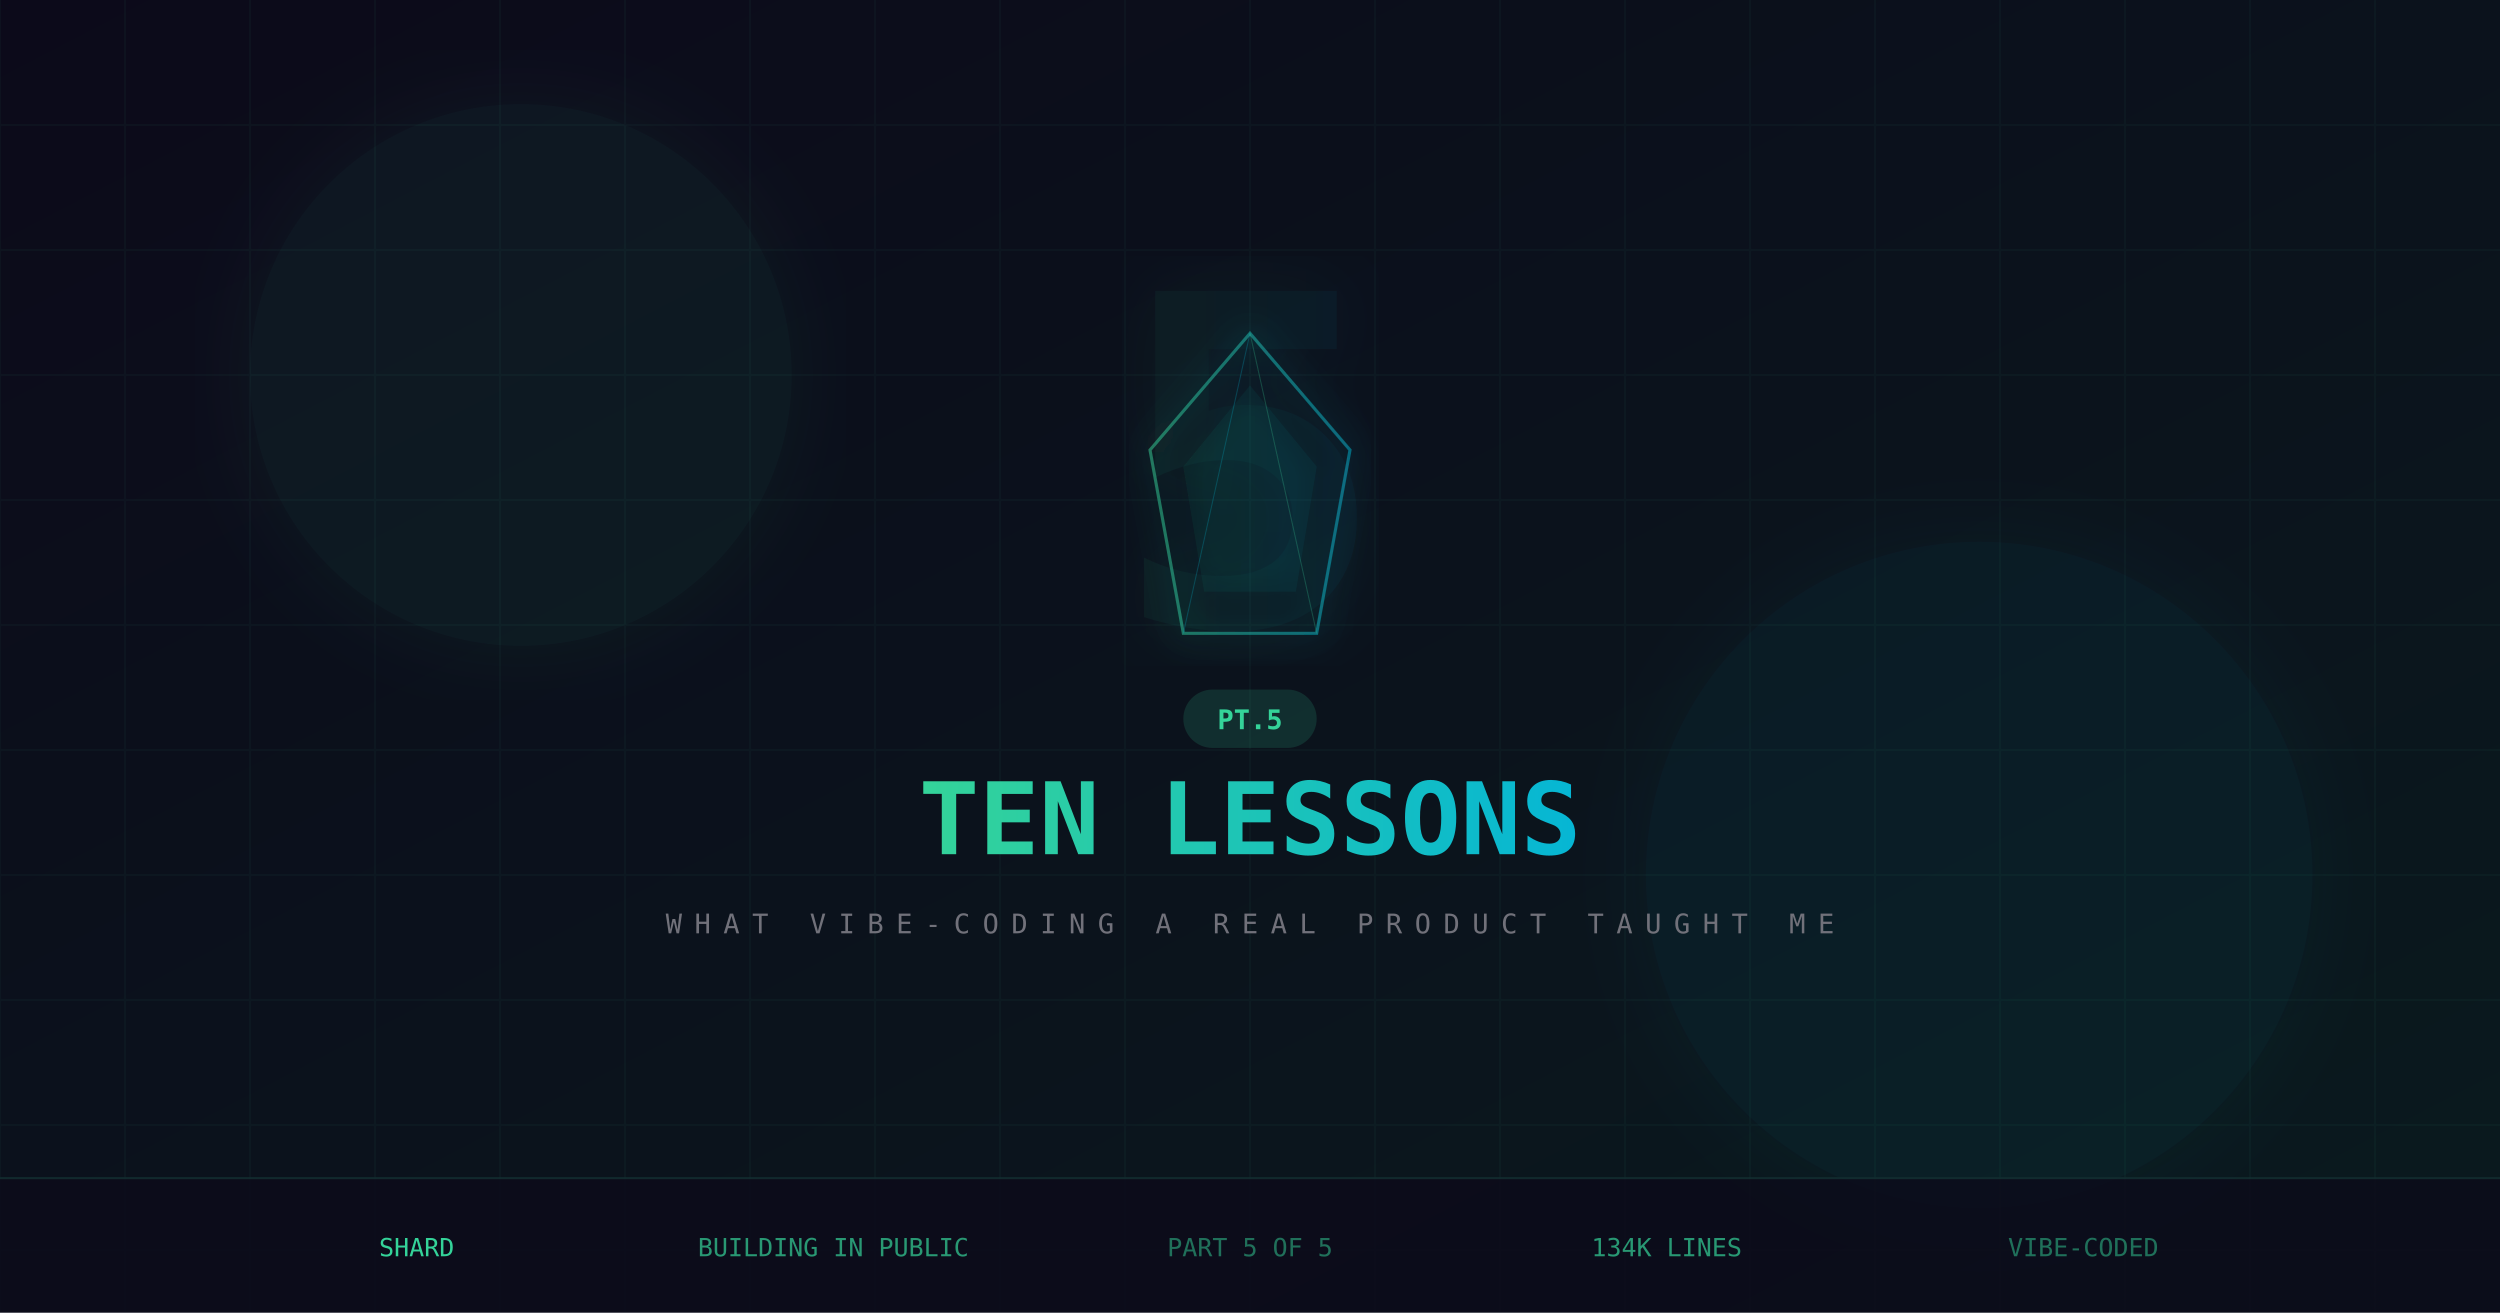
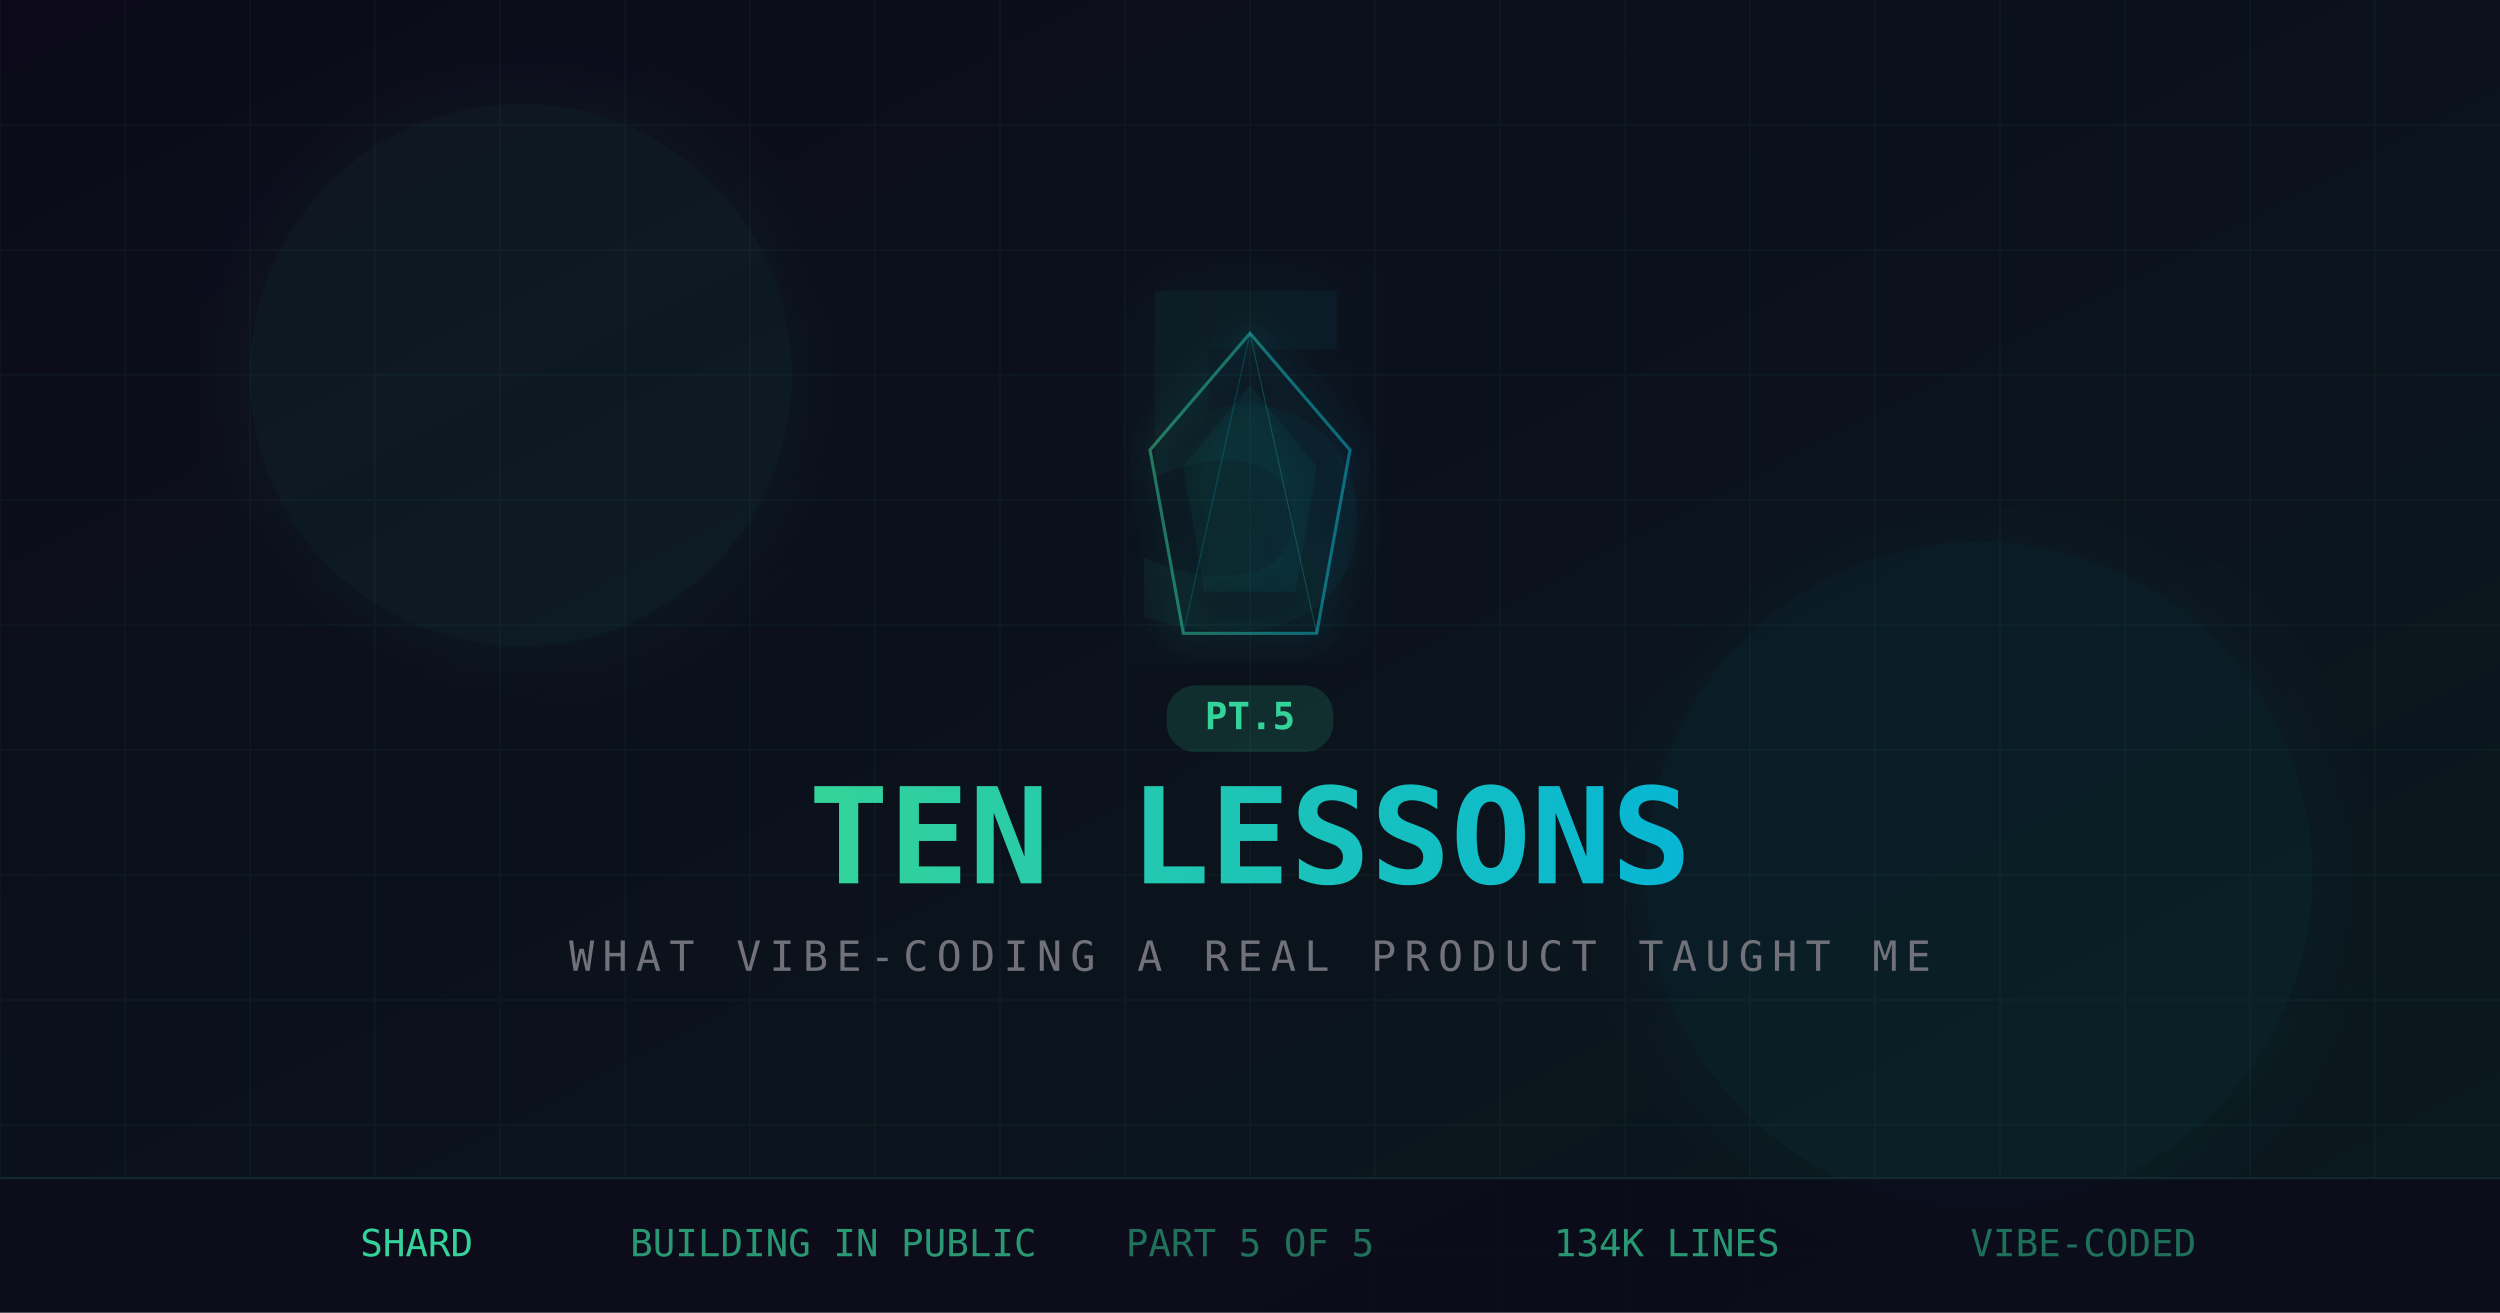
<svg xmlns="http://www.w3.org/2000/svg" width="1200" height="630" viewBox="0 0 1200 630">
  <defs>
    <linearGradient id="bg" x1="0%" y1="0%" x2="100%" y2="100%">
      <stop offset="0%" style="stop-color:#0c0a1a;stop-opacity:1" />
      <stop offset="100%" style="stop-color:#0a1a1e;stop-opacity:1" />
    </linearGradient>
    <linearGradient id="accent" x1="0%" y1="0%" x2="100%" y2="0%">
      <stop offset="0%" style="stop-color:#34d399;stop-opacity:1" />
      <stop offset="100%" style="stop-color:#06b6d4;stop-opacity:1" />
    </linearGradient>
    <filter id="glow">
      <feGaussianBlur stdDeviation="20" result="coloredBlur" />
      <feMerge>
        <feMergeNode in="coloredBlur" />
        <feMergeNode in="SourceGraphic" />
      </feMerge>
    </filter>
    <filter id="glow-sm">
      <feGaussianBlur stdDeviation="8" result="coloredBlur" />
      <feMerge>
        <feMergeNode in="coloredBlur" />
        <feMergeNode in="SourceGraphic" />
      </feMerge>
    </filter>
  </defs>
  <rect width="1200" height="630" fill="url(#bg)" />
  <g opacity="0.04" stroke="#34d399" stroke-width="1">
    <line x1="0" y1="0" x2="0" y2="630" />
    <line x1="60" y1="0" x2="60" y2="630" />
    <line x1="120" y1="0" x2="120" y2="630" />
    <line x1="180" y1="0" x2="180" y2="630" />
    <line x1="240" y1="0" x2="240" y2="630" />
    <line x1="300" y1="0" x2="300" y2="630" />
    <line x1="360" y1="0" x2="360" y2="630" />
    <line x1="420" y1="0" x2="420" y2="630" />
    <line x1="480" y1="0" x2="480" y2="630" />
    <line x1="540" y1="0" x2="540" y2="630" />
    <line x1="600" y1="0" x2="600" y2="630" />
    <line x1="660" y1="0" x2="660" y2="630" />
    <line x1="720" y1="0" x2="720" y2="630" />
    <line x1="780" y1="0" x2="780" y2="630" />
    <line x1="840" y1="0" x2="840" y2="630" />
    <line x1="900" y1="0" x2="900" y2="630" />
    <line x1="960" y1="0" x2="960" y2="630" />
    <line x1="1020" y1="0" x2="1020" y2="630" />
    <line x1="1080" y1="0" x2="1080" y2="630" />
    <line x1="1140" y1="0" x2="1140" y2="630" />
    <line x1="0" y1="60" x2="1200" y2="60" />
    <line x1="0" y1="120" x2="1200" y2="120" />
    <line x1="0" y1="180" x2="1200" y2="180" />
    <line x1="0" y1="240" x2="1200" y2="240" />
    <line x1="0" y1="300" x2="1200" y2="300" />
    <line x1="0" y1="360" x2="1200" y2="360" />
    <line x1="0" y1="420" x2="1200" y2="420" />
    <line x1="0" y1="480" x2="1200" y2="480" />
    <line x1="0" y1="540" x2="1200" y2="540" />
    <line x1="0" y1="600" x2="1200" y2="600" />
  </g>
  <circle cx="250" cy="180" r="130" fill="#34d399" opacity="0.06" filter="url(#glow)" />
  <circle cx="950" cy="420" r="160" fill="#06b6d4" opacity="0.05" filter="url(#glow)" />
  <text x="600" y="300" text-anchor="middle" font-family="monospace" font-size="220" font-weight="900" fill="url(#accent)" opacity="0.07" filter="url(#glow)">5</text>
  <g transform="translate(600,240)" filter="url(#glow-sm)">
    <polygon points="0,-80 48,-24 32,64 -32,64 -48,-24" fill="none" stroke="url(#accent)" stroke-width="1.5" opacity="0.5" />
    <polygon points="0,-55 32,-16 22,44 -22,44 -32,-16" fill="url(#accent)" opacity="0.06" />
    <line x1="0" y1="-80" x2="32" y2="64" stroke="#34d399" stroke-width="0.5" opacity="0.25" />
    <line x1="0" y1="-80" x2="-32" y2="64" stroke="#06b6d4" stroke-width="0.5" opacity="0.25" />
  </g>
  <g transform="translate(600,345)">
-     <rect x="-32" y="-14" width="64" height="28" rx="14" fill="#34d399" opacity="0.15" />
-     <text x="0" y="5" text-anchor="middle" font-family="monospace" font-size="13" font-weight="700" fill="#34d399">PT.5</text>
+     <rect x="-40" y="-16" width="80" height="32" rx="14" fill="#34d399" opacity="0.15" />
+     <text x="0" y="5" text-anchor="middle" font-family="monospace" font-size="18" font-weight="700" fill="#34d399">PT.5</text>
  </g>
-   <text x="600" y="410" text-anchor="middle" font-family="monospace" font-size="48" font-weight="800" fill="url(#accent)">TEN LESSONS</text>
-   <text x="600" y="448" text-anchor="middle" font-family="monospace" font-size="13" fill="#71717a" letter-spacing="6">WHAT VIBE-CODING A REAL PRODUCT TAUGHT ME</text>
+   <text x="600" y="424" text-anchor="middle" font-family="monospace" font-size="64" font-weight="800" fill="url(#accent)">TEN LESSONS</text>
+   <text x="600" y="466" text-anchor="middle" font-family="monospace" font-size="20" fill="#71717a" letter-spacing="4">WHAT VIBE-CODING A REAL PRODUCT TAUGHT ME</text>
  <g transform="translate(0,565)">
    <rect width="1200" height="65" fill="#0c0a1a" opacity="0.85" />
    <rect width="1200" height="1" fill="#34d399" opacity="0.15" />
-     <text x="200" y="38" text-anchor="middle" font-family="monospace" font-size="12" fill="#34d399">SHARD</text>
-     <text x="400" y="38" text-anchor="middle" font-family="monospace" font-size="12" fill="#34d399" opacity="0.7">BUILDING IN PUBLIC</text>
-     <text x="600" y="38" text-anchor="middle" font-family="monospace" font-size="12" fill="#34d399" opacity="0.5">PART 5 OF 5</text>
-     <text x="800" y="38" text-anchor="middle" font-family="monospace" font-size="12" fill="#34d399" opacity="0.7">134K LINES</text>
-     <text x="1000" y="38" text-anchor="middle" font-family="monospace" font-size="12" fill="#34d399" opacity="0.5">VIBE-CODED</text>
+     <text x="200" y="38" text-anchor="middle" font-family="monospace" font-size="18" fill="#34d399">SHARD</text>
+     <text x="400" y="38" text-anchor="middle" font-family="monospace" font-size="18" fill="#34d399" opacity="0.7">BUILDING IN PUBLIC</text>
+     <text x="600" y="38" text-anchor="middle" font-family="monospace" font-size="18" fill="#34d399" opacity="0.5">PART 5 OF 5</text>
+     <text x="800" y="38" text-anchor="middle" font-family="monospace" font-size="18" fill="#34d399" opacity="0.7">134K LINES</text>
+     <text x="1000" y="38" text-anchor="middle" font-family="monospace" font-size="18" fill="#34d399" opacity="0.5">VIBE-CODED</text>
  </g>
</svg>
